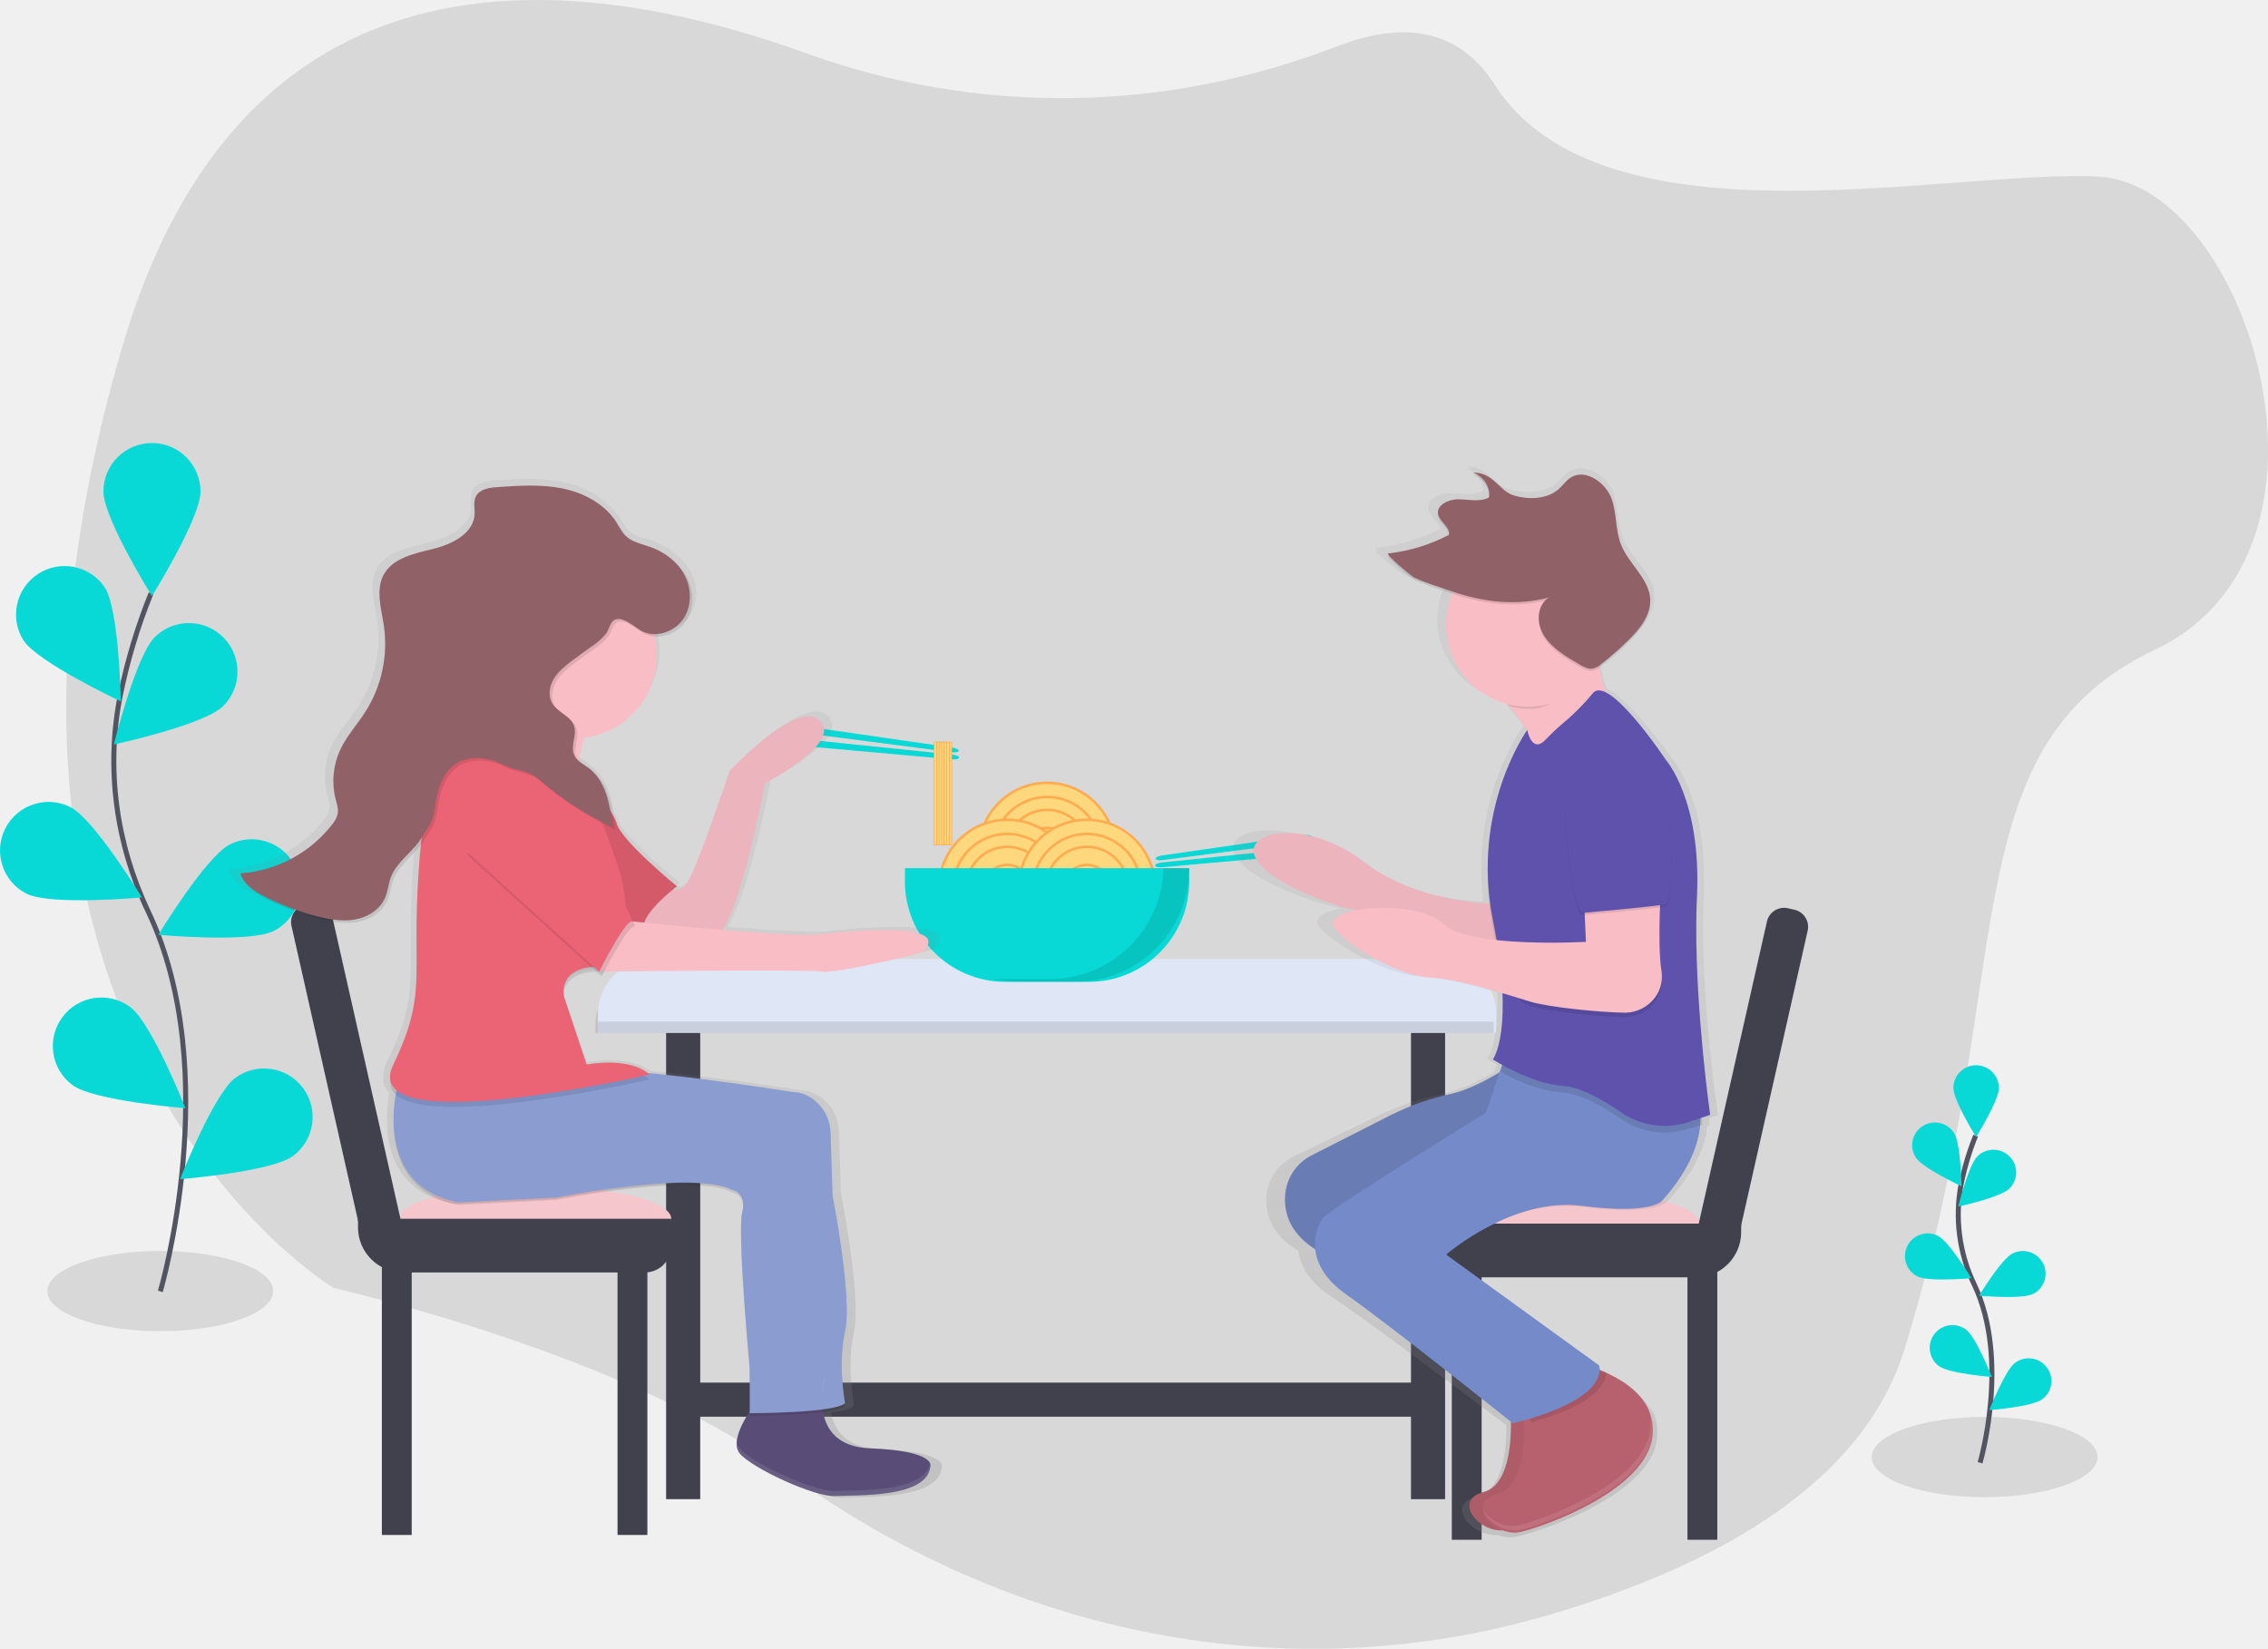
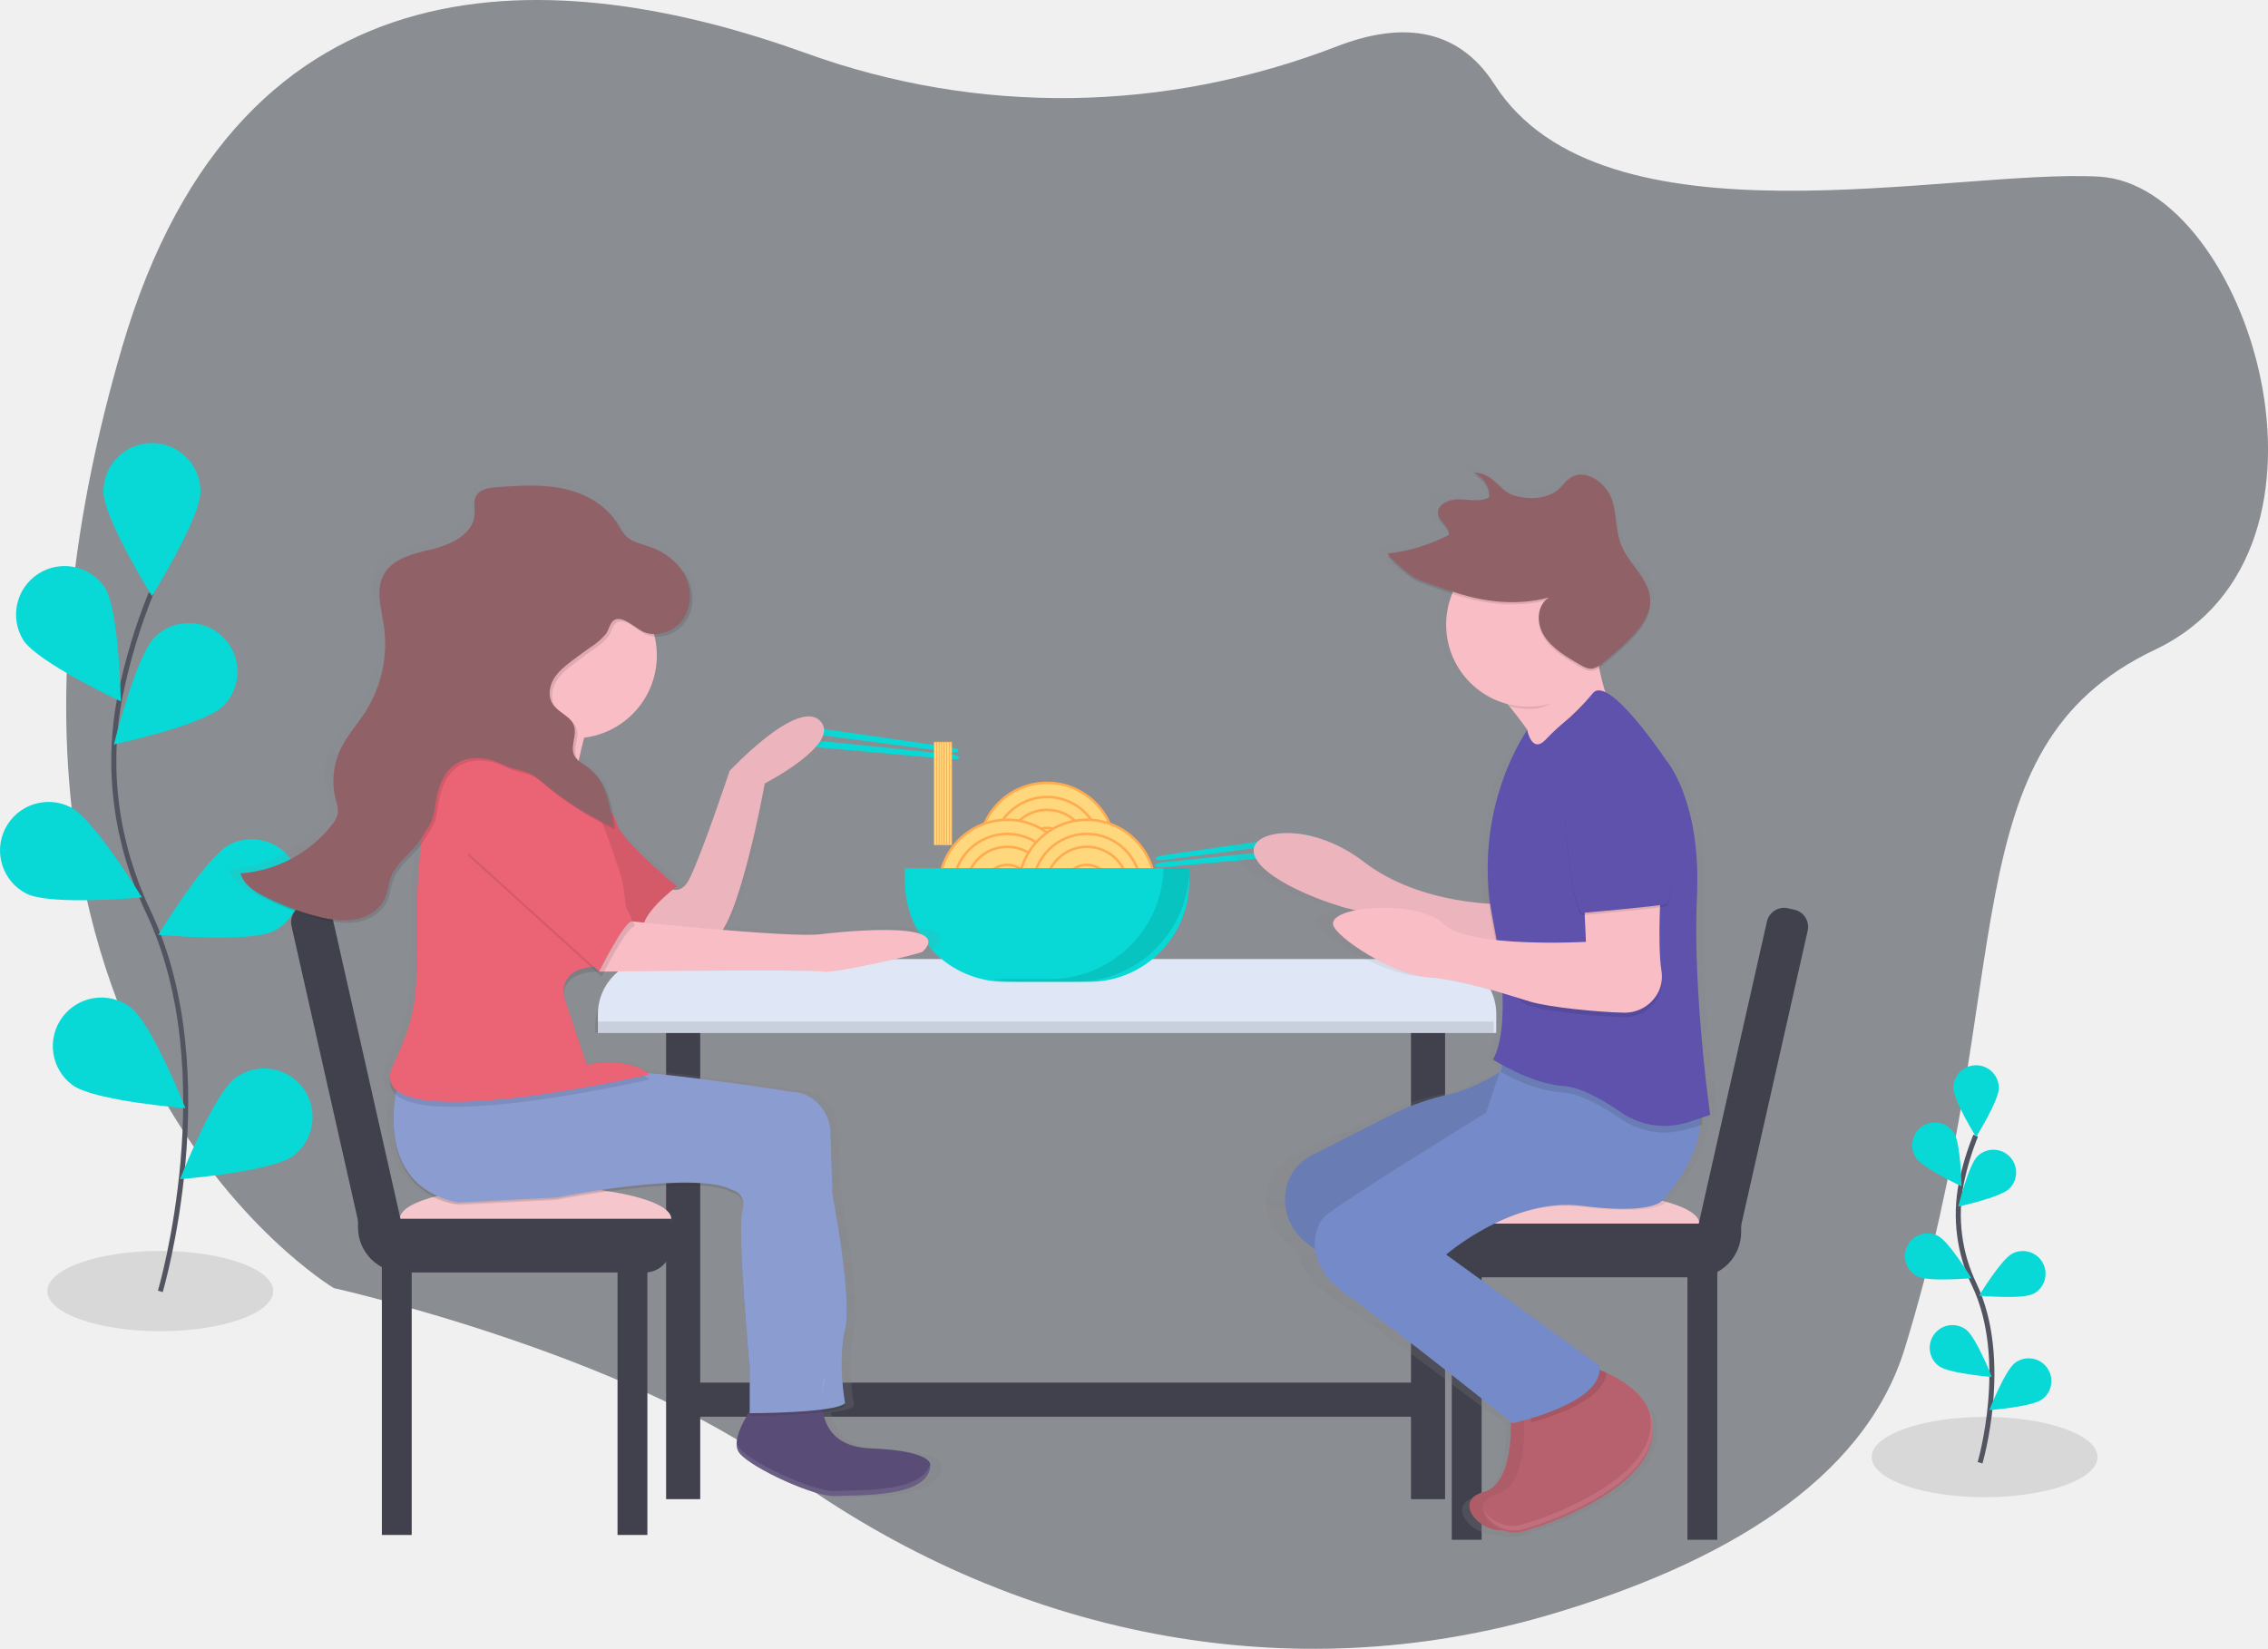
<svg xmlns="http://www.w3.org/2000/svg" xmlns:xlink="http://www.w3.org/1999/xlink" id="d6af144a-e925-4ddf-847c-b38e3205da29" data-name="Layer 1" width="903.77" height="657.14" viewBox="0 0 903.77 657.14">
  <defs>
    <linearGradient id="a8b3c97d-e0d9-42bd-b729-a4d45980fc6b" x1="736" y1="734.18" x2="736" y2="307.18" gradientUnits="userSpaceOnUse">
      <stop offset="0" stop-color="gray" stop-opacity="0.25" />
      <stop offset="0.54" stop-color="gray" stop-opacity="0.12" />
      <stop offset="1" stop-color="gray" stop-opacity="0.1" />
    </linearGradient>
    <linearGradient id="b66fe85f-ad74-4eee-9789-144feaee2a7f" x1="381.42" y1="718.18" x2="381.42" y2="312.18" xlink:href="#a8b3c97d-e0d9-42bd-b729-a4d45980fc6b" />
  </defs>
  <ellipse cx="63.87" cy="514.57" rx="45" ry="16" opacity="0.1" />
  <ellipse cx="790.85" cy="580.72" rx="45" ry="16" opacity="0.1" />
-   <path d="M681,139.86c-68.48,26.45-142.71,27.68-211.66,2.78C371.62,107.36,244,98.33,196.71,260,116,536.21,281.12,634.8,281.12,634.8s115.28,25.84,179.11,72.53c90.67,66.32,201.71,88.49,306.31,57.39,66.89-19.89,124.22-52.52,140.61-105.91,45.84-149.32,16.74-239.07,99.7-278.44s36.8-185.22-22.2-188.53-198,30.52-241-36.77C728.32,131.18,704.87,130.63,681,139.86Z" transform="translate(-148.11 -121.43)" opacity="0.1" />
+   <path d="M681,139.86c-68.48,26.45-142.71,27.68-211.66,2.78C371.62,107.36,244,98.33,196.71,260,116,536.21,281.12,634.8,281.12,634.8s115.28,25.84,179.11,72.53c90.67,66.32,201.71,88.49,306.31,57.39,66.89-19.89,124.22-52.52,140.61-105.91,45.84-149.32,16.74-239.07,99.7-278.44s36.8-185.22-22.2-188.53-198,30.52-241-36.77C728.32,131.18,704.87,130.63,681,139.86Z" transform="translate(-148.11 -121.43)" opacity="0.5" fill="#242933" />
  <path d="M937.14,704.42s12-40.84-2.26-70.9a64.51,64.51,0,0,1-5.22-40.47,108.49,108.49,0,0,1,5.73-19" transform="translate(-148.11 -121.43)" fill="none" stroke="#535461" stroke-miterlimit="10" stroke-width="2" />
  <path d="M926.51,555.06c0,5,9.06,19.52,9.06,19.52s9.06-14.51,9.06-19.52a9.06,9.06,0,0,0-18.13,0Z" transform="translate(-148.11 -121.43)" fill="#08d9d6" />
  <path d="M911.53,582.79c2.72,4.2,18.22,11.46,18.22,11.46s-.28-17.11-3-21.31a9.06,9.06,0,1,0-15.21,9.85Z" transform="translate(-148.11 -121.43)" fill="#08d9d6" />
  <path d="M912.18,630.16c4.47,2.25,21.51.7,21.51.7s-8.88-14.63-13.35-16.88a9.06,9.06,0,1,0-8.16,16.18Z" transform="translate(-148.11 -121.43)" fill="#08d9d6" />
  <path d="M920.75,665.9c4,3,21.08,4.32,21.08,4.32s-6.28-15.92-10.3-18.89a9.06,9.06,0,0,0-10.78,14.57Z" transform="translate(-148.11 -121.43)" fill="#08d9d6" />
  <path d="M948.77,595.22c-3.59,3.49-20.32,7.1-20.32,7.1s4.1-16.61,7.69-20.1a9.06,9.06,0,0,1,12.63,13Z" transform="translate(-148.11 -121.43)" fill="#08d9d6" />
  <path d="M958.26,637.13c-4.47,2.25-21.51.7-21.51.7S945.63,623.2,950.1,621a9.06,9.06,0,0,1,8.16,16.18Z" transform="translate(-148.11 -121.43)" fill="#08d9d6" />
  <path d="M961.89,679.14c-4,3-21.08,4.32-21.08,4.32s6.28-15.92,10.3-18.89a9.06,9.06,0,0,1,10.78,14.57Z" transform="translate(-148.11 -121.43)" fill="#08d9d6" />
  <path d="M212,636.12S237.69,549,207.2,484.8c-12.8-26.93-17-57.15-11.13-86.37a231.54,231.54,0,0,1,12.23-40.54" transform="translate(-148.11 -121.43)" fill="none" stroke="#535461" stroke-miterlimit="10" stroke-width="2" />
  <path d="M189.33,317.34c0,10.68,19.34,41.66,19.34,41.66S228,328,228,317.34a19.34,19.34,0,1,0-38.68,0Z" transform="translate(-148.11 -121.43)" fill="#08d9d6" />
  <path d="M157.36,376.51c5.81,9,38.88,24.46,38.88,24.46s-.6-36.52-6.41-45.48a19.34,19.34,0,0,0-32.47,21Z" transform="translate(-148.11 -121.43)" fill="#08d9d6" />
  <path d="M158.75,477.63c9.54,4.81,45.91,1.49,45.91,1.49s-19-31.22-28.49-36a19.34,19.34,0,0,0-17.42,34.54Z" transform="translate(-148.11 -121.43)" fill="#08d9d6" />
  <path d="M177,553.9c8.59,6.35,45,9.22,45,9.22s-13.4-34-22-40.32a19.34,19.34,0,0,0-23,31.1Z" transform="translate(-148.11 -121.43)" fill="#08d9d6" />
  <path d="M236.85,403c-7.66,7.44-43.36,15.15-43.36,15.15s8.74-35.46,16.4-42.9a19.34,19.34,0,0,1,27,27.75Z" transform="translate(-148.11 -121.43)" fill="#08d9d6" />
  <path d="M257.1,492.51c-9.54,4.81-45.91,1.49-45.91,1.49s19-31.22,28.49-36a19.34,19.34,0,1,1,17.42,34.54Z" transform="translate(-148.11 -121.43)" fill="#08d9d6" />
  <path d="M264.85,582.17c-8.59,6.35-45,9.22-45,9.22s13.4-34,22-40.32a19.34,19.34,0,0,1,23,31.1Z" transform="translate(-148.11 -121.43)" fill="#08d9d6" />
  <path d="M527.26,421.22,471.53,414c-2.26-.29-4-1.15-3.94-1.9h0c.1-.75,2-1.1,4.31-.77l55.61,8.05c1.53.22,2.69.8,2.62,1.31h0C530.06,421.17,528.78,421.42,527.26,421.22Z" transform="translate(-148.11 -121.43)" fill="#08d9d6" />
  <path d="M527.61,422.17l-55.9-5.78c-2.27-.23-4.2.19-4.27.94h0c-.07.75,1.74,1.54,4,1.74l56,5c1.54.14,2.8-.16,2.85-.67h0C530.33,422.86,529.14,422.33,527.61,422.17Z" transform="translate(-148.11 -121.43)" fill="#08d9d6" />
  <path d="M611.47,464.22,667.19,457c2.26-.29,4-1.15,3.94-1.9h0c-.1-.75-2-1.1-4.31-.77l-55.61,8.05c-1.53.22-2.69.8-2.62,1.31h0C608.66,464.17,609.94,464.42,611.47,464.22Z" transform="translate(-148.11 -121.43)" fill="#08d9d6" />
  <path d="M611.11,465.17l55.9-5.78c2.27-.23,4.2.19,4.27.94h0c.07.75-1.74,1.54-4,1.74l-56,5c-1.54.14-2.8-.16-2.85-.67h0C608.39,465.86,609.58,465.33,611.11,465.17Z" transform="translate(-148.11 -121.43)" fill="#08d9d6" />
  <rect x="265.44" y="402.64" width="13.59" height="194.86" fill="#40414d" />
  <rect x="562.26" y="402.64" width="13.59" height="194.86" fill="#40414d" />
  <path d="M260.25,386.78h314a22,22,0,0,1,22,22v2.92a0,0,0,0,1,0,0h-358a0,0,0,0,1,0,0v-2.92A22,22,0,0,1,260.25,386.78Z" fill="#dfe6f5" />
  <path d="M259.25,386.78h314a22,22,0,0,1,22,22v2.92a0,0,0,0,1,0,0h-358a0,0,0,0,1,0,0v-2.92A22,22,0,0,1,259.25,386.78Z" opacity="0.1" />
  <path d="M260.25,382.24h314a22,22,0,0,1,22,22v2.92a0,0,0,0,1,0,0h-358a0,0,0,0,1,0,0v-2.92A22,22,0,0,1,260.25,382.24Z" fill="#dfe6f5" />
  <circle cx="417.25" cy="339.19" r="27.19" fill="#ffd77c" stroke="#ffab50" stroke-miterlimit="10" />
  <circle cx="417.25" cy="339.19" r="21.55" fill="#ffd77c" stroke="#ffab50" stroke-miterlimit="10" />
  <circle cx="417.25" cy="339.19" r="16.42" fill="#ffd77c" stroke="#ffab50" stroke-miterlimit="10" />
  <circle cx="417.25" cy="339.19" r="9.23" fill="#ffd77c" stroke="#ffab50" stroke-miterlimit="10" />
  <circle cx="401.39" cy="353.92" r="27.19" fill="#ffd77c" stroke="#ffab50" stroke-miterlimit="10" />
  <circle cx="401.39" cy="353.92" r="21.55" fill="#ffd77c" stroke="#ffab50" stroke-miterlimit="10" />
  <circle cx="401.39" cy="353.92" r="16.42" fill="#ffd77c" stroke="#ffab50" stroke-miterlimit="10" />
  <circle cx="401.39" cy="353.92" r="9.23" fill="#ffd77c" stroke="#ffab50" stroke-miterlimit="10" />
  <circle cx="433.11" cy="353.92" r="27.19" fill="#ffd77c" stroke="#ffab50" stroke-miterlimit="10" />
  <circle cx="433.11" cy="353.92" r="21.55" fill="#ffd77c" stroke="#ffab50" stroke-miterlimit="10" />
  <circle cx="433.11" cy="353.92" r="16.42" fill="#ffd77c" stroke="#ffab50" stroke-miterlimit="10" />
  <circle cx="433.11" cy="353.92" r="9.23" fill="#ffd77c" stroke="#ffab50" stroke-miterlimit="10" />
  <path d="M360.6,346H473.89a0,0,0,0,1,0,0v5.32a40,40,0,0,1-40,40H400.6a40,40,0,0,1-40-40V346A0,0,0,0,1,360.6,346Z" fill="#08d9d6" />
  <path d="M611.78,467.42a45.31,45.31,0,0,1-45.29,44.18H544A45.42,45.42,0,0,0,554,512.74h22.66A45.32,45.32,0,0,0,622,467.42Z" transform="translate(-148.11 -121.43)" opacity="0.1" />
  <rect x="563.1" y="532" width="13.59" height="294.56" transform="translate(1101.06 -12.05) rotate(90)" fill="#40414d" />
  <rect x="152.17" y="503.59" width="11.89" height="108.18" fill="#40414d" />
  <rect x="246.08" y="503.59" width="11.89" height="108.18" fill="#40414d" />
  <path d="M415.6,607.19c0,7.22-24.48,13.08-54.68,13.08s-53.49-5.85-53.49-13.08,23.29-13.08,53.49-13.08S415.6,600,415.6,607.19Z" transform="translate(-148.11 -121.43)" fill="#f6c6cd" />
  <path d="M142.66,485.75H267.48a0,0,0,0,1,0,0v10.9a10.5,10.5,0,0,1-10.5,10.5H160.66a18,18,0,0,1-18-18v-3.4A0,0,0,0,1,142.66,485.75Z" fill="#40414d" />
  <path d="M285.89,480h2.64a7,7,0,0,1,7,7V628.58a0,0,0,0,1,0,0h-4a12.66,12.66,0,0,1-12.66-12.66V487A7,7,0,0,1,285.89,480Z" transform="translate(-263.1 -44.6) rotate(-12.72)" fill="#40414d" />
  <rect x="820.55" y="626.94" width="11.89" height="108.18" transform="translate(1504.87 1240.63) rotate(-180)" fill="#40414d" />
  <rect x="726.64" y="626.94" width="11.89" height="108.18" transform="translate(1317.05 1240.63) rotate(-180)" fill="#40414d" />
  <path d="M717.13,609.11c0,7.22,24.48,13.08,54.68,13.08s53.49-5.85,53.49-13.08S802,596,771.81,596,717.13,601.89,717.13,609.11Z" transform="translate(-148.11 -121.43)" fill="#f6c6cd" />
  <path d="M735.13,609.11h96.32a10.5,10.5,0,0,1,10.5,10.5v10.9a0,0,0,0,1,0,0H717.13a0,0,0,0,1,0,0v-3.4A18,18,0,0,1,735.13,609.11Z" transform="translate(1410.96 1118.19) rotate(-180)" fill="#40414d" />
  <path d="M849.85,481.91h4a0,0,0,0,1,0,0V623.51a7,7,0,0,1-7,7h-2.64a7,7,0,0,1-7-7V494.57A12.66,12.66,0,0,1,849.85,481.91Z" transform="translate(1399.71 1163.49) rotate(-167.28)" fill="#40414d" />
  <path d="M829.17,567l3.51-1.11s-6-40.08-5.94-76c0-1,0-2.07,0-3.1.07-2.24.15-4.46.26-6.63.14-2.78.17-5.43.15-8,.33-34.59-13.3-49.2-13.3-49.2s-16-22.82-25.59-27.26c-.83-2.6-1.78-5.94-2.62-9.82.31-.21.61-.42.9-.64a129.45,129.45,0,0,0,11.35-9.47c4.92-4.61,9.64-10.23,9.38-16.57a12.16,12.16,0,0,0-.06-1.85c-.91-7.65-8.86-13.41-12.07-20.66-2.7-6.09-1.89-12.87-4.25-19.05s-10.6-11.93-16.82-8.68c-2.29,1.2-3.67,3.32-5.58,4.93-4.74,4-12.38,4.37-18.86,2.55s-8.4-9.24-17.46-9.26a10.53,10.53,0,0,1,2.29,1.09,14.42,14.42,0,0,0-2.29-.2,10,10,0,0,1,6.92,8.41,6.92,6.92,0,0,1-.08.72c-3.62,1.95-8.38.84-12.72.77s-9.28,2.12-8.85,5.67a3.43,3.43,0,0,0,0,1.22c.57,2.69,4.17,4.72,4.61,7.21,0,.07,0,.13,0,.2a74.76,74.76,0,0,1-25.65,7.48c-.29,0-.16.35.26.86l-.26,0c-1.63.17,9.77,9.18,11.07,9.77,4.76,2.16,10.45,3.75,15.49,5.41l.44.14a31.54,31.54,0,0,0-2.57,12.49c0,15.4,11.07,28.34,26.06,32,2.8,3.27,5.74,6.86,8.42,10.43h-.19S737.89,433.77,738.44,468a100.05,100.05,0,0,0,.68,12.84c-11.08-.63-34.89-3.55-53-16.81-24.43-17.87-51.68-12.51-46-1.79s34.77,19.65,39.46,20.55c.44.08,1.46.32,2.92.68-5.78,1.09-9.74,3-9.5,5.57.47,4.91,25.37,20.55,40.4,21.44,9.93.59,21.88,3.65,31.31,6.34.91,20.55-4.06,26.71-4.06,26.71s1.48.91,3.93,2.2l-1.05,3c-6.1,3.52-13.62,7.19-20.46,8.67a112.38,112.38,0,0,0-25.24,8.4l-33.83,16.35a19.59,19.59,0,0,0-11.2,15.39c-.74,6.93,1.35,15.59,12.67,22.46.7,5.63,4.14,12.2,13.17,18.22,17.5,11.64,63.49,46.51,69.75,51.27.12,8.51-1,25.58-11.5,28.24-13.16,3.34-2.57,16,8.07,15.5a13.94,13.94,0,0,0,7.91.58c11.28-2.68,52.62-17,55.44-38.42a20.53,20.53,0,0,0,.16-2.8,18.68,18.68,0,0,0-2.62-10.41,18.74,18.74,0,0,1,1.07,3c-3.42-7.8-11.75-12.7-18.23-15.46,0-.07,0-.15,0-.22-1-.39-2-.71-2.82-1a8.39,8.39,0,0,0-.13-1.73l-64.83-44.67s28.19-23.23,57.32-19.65S812,600.74,812,600.74s14.94-14.21,16.44-30.57l.94-.25S829.31,568.89,829.17,567Z" transform="translate(-148.11 -121.43)" fill="url(#a8b3c97d-e0d9-42bd-b729-a4d45980fc6b)" />
  <path d="M750,683.35s2.65,29.17-10.61,32.71-.88,17.68,9.72,15,49.51-16.8,52.16-38-26.52-28.29-26.52-28.29Z" transform="translate(-148.11 -121.43)" fill="#b8616e" />
  <path d="M750,683.35s2.65,29.17-10.61,32.71-.88,17.68,9.72,15,49.51-16.8,52.16-38-26.52-28.29-26.52-28.29Z" transform="translate(-148.11 -121.43)" opacity="0.05" />
  <path d="M755.33,684.23s2.65,29.17-10.61,32.71-.88,17.68,9.72,15,49.51-16.8,52.16-38-26.52-28.29-26.52-28.29Z" transform="translate(-148.11 -121.43)" fill="#b8616e" />
  <path d="M782.73,666.55,758,685.12s.11,1.26.18,3.27c9.34-2.56,29.69-9.36,30-20A47.92,47.92,0,0,0,782.73,666.55Z" transform="translate(-148.11 -121.43)" opacity="0.1" />
  <rect x="608.54" y="290.95" width="10.61" height="7.96" fill="#f8bdc5" />
  <path d="M757.1,541s-16.85,13.24-30.69,16.38a102.16,102.16,0,0,0-23.75,8.31l-31.83,16.18a19.34,19.34,0,0,0-10.54,15.23c-.91,9,2.71,20.84,24.31,27.88l68.07,56.58,21.22-17.68L701.4,608.2l55.7-34.48Z" transform="translate(-148.11 -121.43)" fill="#758ac8" />
  <path d="M757.1,541s-16.85,13.24-30.69,16.38a102.16,102.16,0,0,0-23.75,8.31l-31.83,16.18a19.34,19.34,0,0,0-10.54,15.23c-.91,9,2.71,20.84,24.31,27.88l68.07,56.58,21.22-17.68L701.4,608.2l55.7-34.48Z" transform="translate(-148.11 -121.43)" opacity="0.1" />
  <path d="M747.37,481.78s-32.71.88-55.7-16.8-48.62-12.38-43.32-1.77,32.71,19.45,37.13,20.33,68.07,18.57,68.07,18.57Z" transform="translate(-148.11 -121.43)" fill="#f8bdc5" />
  <path d="M747.37,481.78s-32.71.88-55.7-16.8-48.62-12.38-43.32-1.77,32.71,19.45,37.13,20.33,68.07,18.57,68.07,18.57Z" transform="translate(-148.11 -121.43)" opacity="0.05" />
  <path d="M750.91,533.06,740.3,564.89s-59.67,36.69-64.54,41.55c-3.78,3.78-8.84,18.57,8.84,30.94s66.3,51.28,66.3,51.28,37.13-8,34.48-23l-61-44.2s26.52-23,53.93-19.45,31.83-1.77,31.83-1.77S831.36,579,824.28,558.7,750.91,533.06,750.91,533.06Z" transform="translate(-148.11 -121.43)" fill="#758ac8" />
  <path d="M737.65,389s30.06,32.71,28.29,42.43,23.87-28.29,23.87-28.29-8-19.45-6.19-40.67Z" transform="translate(-148.11 -121.43)" fill="#f8bdc5" />
  <path d="M763.88,419a87.88,87.88,0,0,1,6.47-6.17,89.71,89.71,0,0,0,12.39-12.37c6.19-8,29.17,26.52,29.17,26.52s14.14,15.91,12.38,53.93,2.21,88.85,2.21,88.85l-5.35,1.49a30.63,30.63,0,0,1-27.1-3.85c-7.06-4.88-16-10-22.8-10.46-13.26-.88-25.2-8.4-25.2-8.4s5.75-13.7-3.09-57.91S756.65,415,756.65,415,758.43,424.62,763.88,419Z" transform="translate(-148.11 -121.43)" opacity="0.1" />
  <path d="M829.59,565.77l-5.3,1.77-3.15,1.05a30.62,30.62,0,0,1-27.1-3.85c-7.05-4.87-16-10-22.8-10.46C758,553.39,743,543.67,743,543.67s8.84-11.49,0-55.7,13.7-75.59,13.7-75.59,1.78,9.57,7.23,3.94a86.81,86.81,0,0,1,6.46-6.16,89.71,89.71,0,0,0,12.39-12.37c6.19-8,29.17,26.52,29.17,26.52s14.14,15.91,12.38,53.93c-.19,4-.27,8.12-.28,12.29C823.92,526.11,829.59,565.77,829.59,565.77Z" transform="translate(-148.11 -121.43)" fill="#5e52ad" />
  <path d="M779.2,479.13l.88,19.45s-46.86,2.65-56.58-7.07S750,520.1,758,522.45c7.51,2.21,26.9,4.16,37.07,4.36a15,15,0,0,0,14-8.49,14.15,14.15,0,0,0,1.1-8.25c-1.77-11.49,0-36.25,0-36.25Z" transform="translate(-148.11 -121.43)" opacity="0.1" />
  <path d="M779.2,477.36l.88,19.45s-46.86,2.65-56.58-7.07-44.89-7.57-44.2,0c.44,4.86,23.87,20.33,38,21.22S750,518.33,758,520.68c7.51,2.21,26.9,4.16,37.07,4.36a15,15,0,0,0,14-8.49,14.15,14.15,0,0,0,1.1-8.25c-1.77-11.49,0-36.25,0-36.25Z" transform="translate(-148.11 -121.43)" fill="#f8bdc5" />
  <path d="M789.81,420.78s-20.33,2.65-17.68,32.71,6.19,32.71,6.19,32.71,30.06-2.65,33.59-3.54,1.77-33.59,1.77-33.59S812.79,419.9,789.81,420.78Z" transform="translate(-148.11 -121.43)" opacity="0.1" />
  <path d="M789.81,419.9s-20.33,2.65-17.68,32.71,6.19,32.71,6.19,32.71,30.06-2.65,33.59-3.54,1.77-33.59,1.77-33.59S812.79,419,789.81,419.9Z" transform="translate(-148.11 -121.43)" fill="#5e52ad" />
  <path d="M782.29,381.44c-1.39-7,1.46-9.16,2.21-18.12l-46,26.52s5.27,5.74,11.26,13.11a32.77,32.77,0,0,0,8.19,1C770,404,776.59,391.06,782.29,381.44Z" transform="translate(-148.11 -121.43)" opacity="0.1" />
  <circle cx="608.98" cy="248.96" r="32.71" fill="#f8bdc5" />
  <path d="M765.34,360.46c-5,3.18-5.07,10.37-1.85,15.35s8.77,8.27,14.11,11.37c1.55.9,3.26,1.83,5,1.63a7.37,7.37,0,0,0,3.58-1.81,123.46,123.46,0,0,0,10.68-9.37c4.86-4.78,9.53-10.67,8.77-17.34-.86-7.57-8.34-13.27-11.36-20.44-2.54-6-1.78-12.73-4-18.86s-10-11.8-15.82-8.59c-2.15,1.18-3.45,3.29-5.25,4.88-4.46,3.94-11.65,4.33-17.75,2.53s-7.91-9.15-16.42-9.17c4.23,1.49,7.09,5.9,6.44,9.92-3.41,1.93-7.89.83-12,.76s-9,2.23-8.29,5.93c.62,3,4.95,5.23,4.31,8.23a67.76,67.76,0,0,1-24.14,7.4c-1.53.17,9.19,9.08,10.41,9.67,4.47,2.14,9.84,3.71,14.57,5.35C739.18,362.33,752.34,363.91,765.34,360.46Z" transform="translate(-148.11 -121.43)" opacity="0.1" />
  <path d="M765.34,359.57c-5,3.18-5.07,10.37-1.85,15.35s8.77,8.27,14.11,11.37c1.55.9,3.26,1.83,5,1.63a7.37,7.37,0,0,0,3.58-1.81,123.46,123.46,0,0,0,10.68-9.37c4.86-4.78,9.53-10.67,8.77-17.34-.86-7.57-8.34-13.27-11.36-20.44-2.54-6-1.78-12.73-4-18.86s-10-11.8-15.82-8.59c-2.15,1.18-3.45,3.29-5.25,4.88-4.46,3.94-11.65,4.33-17.75,2.53s-7.91-9.15-16.42-9.17c4.23,1.49,7.09,5.9,6.44,9.92-3.41,1.93-7.89.83-12,.76s-9,2.23-8.29,5.93c.62,3,4.95,5.23,4.31,8.23a67.76,67.76,0,0,1-24.14,7.4c-1.53.17,9.19,9.08,10.41,9.67,4.47,2.14,9.84,3.71,14.57,5.35C739.18,361.45,752.34,363,765.34,359.57Z" transform="translate(-148.11 -121.43)" fill="#916168" />
  <path d="M804.29,680.89a19.51,19.51,0,0,1,1.43,10.41c-2.65,21.22-41.55,35.36-52.16,38-5.59,1.4-11.68-1.87-14.23-5.8,1.64,4.62,8.7,9.17,15.12,7.57,10.61-2.65,49.51-16.8,52.16-38A19.41,19.41,0,0,0,804.29,680.89Z" transform="translate(-148.11 -121.43)" fill="#fff" opacity="0.1" />
  <path d="M523.34,705h0c-.79-1.78-4.89-5.25-24.66-6-13.54-.51-18.15-7.66-19.4-14.64,4.45-.58,7.93-1.38,9.07-2.49,0,0-.06-.32-.16-.89l.16-.12A93.7,93.7,0,0,1,487,665.62a58.64,58.64,0,0,1,1.38-13,38.34,38.34,0,0,0,.69-8.57c.11-17-5.86-46.88-5.86-46.88l-.82-24.83A17.25,17.25,0,0,0,473,557.44a14.13,14.13,0,0,0-6.35-1.58s-31.34-4.94-59.55-7.63c-2-1.61-9.05-5.95-25.21-3.46l-9.3-27.22a7.73,7.73,0,0,1-.16-1c.33-3.46,2.64-8.67,13.41-9l2.25,2s.4-.79,1.07-2c13.36-.15,86.14-.89,89.89,0,4.13,1,40.31-7.06,41.35-8.06,14.06-13.71-41.35-7.06-41.35-7.06-5.45.89-23.06-.17-41.1-1.64,8.93-13.39,17.33-58.84,17.33-58.84s32-16.13,22.74-25.2-37.21,20.16-37.21,20.16-11.37,33.27-16.54,43.35c-2,4-4.59,4.82-6.9,4.36,1.05-.84,1.73-1.34,1.73-1.34s-22.74-18.15-24.81-25.2a16.84,16.84,0,0,0-1.52-3.31c-1.09-6.39-3-12.68-7.66-16.87a17.33,17.33,0,0,0-2.58-2.27c-1.26-.9-2.69-1.68-3.88-2.66l0,0c.67-3.08,1.45-6.28,2.26-9.38,16.88-2,30-16,30-33a32.55,32.55,0,0,0-.91-7.61,14.66,14.66,0,0,0,13-6.26c3.41-5.08,3.3-12,.44-17.36a21.49,21.49,0,0,0-4.58-5.78,27.09,27.09,0,0,0-10.5-6.56c-3.43-1.19-7.22-1.9-9.94-4.23a44.09,44.09,0,0,1-3.31-5,25.59,25.59,0,0,0-4-4.66c-5-5.15-12.06-8.32-19.25-9.72-8.76-1.71-17.81-1.1-26.72-.49-3.33.23-7.24.82-8.74,3.72-1.13,2.18-.39,4.79-.54,7.22-.47,7.73-9.31,12-17,13.87S302,341.22,298.29,348c-3.37,6.12-1,13.54.08,20.41A49.93,49.93,0,0,1,290.84,403c-3.38,5.17-7.74,9.77-10.41,15.32a29.21,29.21,0,0,0-1.94,19.86c.5,1.94,1.22,3.92.86,5.9a10.29,10.29,0,0,1-2.34,4.39A53,53,0,0,1,239.31,468a10.8,10.8,0,0,0,3.44,5.19,24.85,24.85,0,0,0,7.14,4.93,107.81,107.81,0,0,0,21.9,8.15c5.1,1.29,10.43,2.21,15.62,1.33s10.25-3.85,12.38-8.55c1.24-2.72,1.42-5.8,2.52-8.57,2.19-5.54,7.62-9.13,11.29-13.88a347.08,347.08,0,0,0-1.75,36.84c0,3.85,0,7.32,0,10.54,0,13.89-1,23.47-9.61,40.82a10.36,10.36,0,0,0-1.29,6,6.58,6.58,0,0,0,2.25,6.11,59.24,59.24,0,0,0-.87,10.48c-.12,12.64,4.15,29.61,26.79,33.91l40.31-2s56.85-11.09,72.35-3a5.72,5.72,0,0,1,4.53,5.58,12.83,12.83,0,0,1-.39,2.49,39.15,39.15,0,0,0-.49,7.93c-.07,17,3.59,55.58,3.59,55.58v16.36c-2.58,3.88-5.76,9.62-5.35,13.85,0,.09,0,.19,0,.28s0,.25.06.37,0,.22.07.33.06.21.09.32.08.24.13.35.07.18.11.27.13.26.2.38l.12.21a4.84,4.84,0,0,0,.4.55c5.17,6,31,17.61,39.28,17.14,8.79-.5,38.24,1,39.28-12.1A1.59,1.59,0,0,0,523.34,705Z" transform="translate(-148.11 -121.43)" fill="url(#b66fe85f-ad74-4eee-9789-144feaee2a7f)" />
  <path d="M449.86,679.68s-12,15-7,21,30,17.47,38,17c8.5-.5,37,1,38-12,0,0,2-6-24-7s-18-28-18-28Z" transform="translate(-148.11 -121.43)" fill="#594c76" />
  <path d="M306.86,553.68s-12,41,24,48l39-2s55-11,70-3c0,0,6,1,4,9s3,62,3,62v18s34,0,38-4c0,0-3-16,0-29s-5-54-5-54L479.07,574a17.16,17.16,0,0,0-9.06-14.8,13.4,13.4,0,0,0-6.14-1.56s-68-11-92-9S306.86,553.68,306.86,553.68Z" transform="translate(-148.11 -121.43)" opacity="0.1" />
  <path d="M306.86,552.68s-12,41,24,48l39-2s55-11,70-3c0,0,6,1,4,9s3,62,3,62v18s34,0,38-4c0,0-3-16,0-29s-5-54-5-54L479.07,573a17.16,17.16,0,0,0-9.06-14.8,13.4,13.4,0,0,0-6.14-1.56s-68-11-92-9S306.86,552.68,306.86,552.68Z" transform="translate(-148.11 -121.43)" fill="#8b9cd1" />
  <path d="M409.86,471.68s8,10,13,0,16-43,16-43,27-29,36-20-22,25-22,25-11,61-21,62-25,0-25,0l-5-11Z" transform="translate(-148.11 -121.43)" fill="#f8bdc5" />
  <path d="M409.86,471.68s8,10,13,0,16-43,16-43,27-29,36-20-22,25-22,25-11,61-21,62-25,0-25,0l-5-11Z" transform="translate(-148.11 -121.43)" opacity="0.05" />
  <path d="M373.86,421.68s18,21,20,28,24,25,24,25-16,12-13,18-21-20-21-20l-28-41Z" transform="translate(-148.11 -121.43)" fill="#eb6475" />
  <path d="M373.86,421.68s18,21,20,28,24,25,24,25-16,12-13,18-21-20-21-20l-28-41Z" transform="translate(-148.11 -121.43)" opacity="0.1" />
  <path d="M385.86,397.68s-9,29-9,40-38-3-37-9,22-28,23-37S385.86,397.68,385.86,397.68Z" transform="translate(-148.11 -121.43)" fill="#f8bdc5" />
  <path d="M355.86,417.68s-35-9-40,42,4,57-11,88,102,4,102,4-6-7-25-4l-9-27s-3-12,14-12,9-35,9-35-9-30-14-33S367.86,419.68,355.86,417.68Z" transform="translate(-148.11 -121.43)" opacity="0.1" />
  <path d="M355.86,415.68s-35-9-40,42,4,57-11,88,102,4,102,4-6-7-25-4l-9-27s-3-12,14-12,9-35,9-35-9-30-14-33S367.86,417.68,355.86,415.68Z" transform="translate(-148.11 -121.43)" fill="#eb6475" />
  <path d="M390.86,487.68s73,8,85,6c0,0,53.6-6.6,40,7-1,1-36,9-40,8s-89,0-89,0l-1-10Z" transform="translate(-148.11 -121.43)" fill="#f8bdc5" />
  <path d="M334.86,462.68l53,48s10-20,13-20-36-59-36-59-10-12-16-6S324.86,427.68,334.86,462.68Z" transform="translate(-148.11 -121.43)" opacity="0.1" />
  <path d="M333.86,460.68l53,48s10-20,13-20-36-59-36-59-10-12-16-6S323.86,425.68,333.86,460.68Z" transform="translate(-148.11 -121.43)" fill="#eb6475" />
  <circle cx="228.75" cy="261.25" r="33" fill="#f8bdc5" />
  <path d="M405.76,374.39c5.6,2.21,12.46-.44,15.76-5.47s3.2-11.88.42-17.22-7.92-9.22-13.59-11.24c-3.44-1.22-7.27-1.92-9.91-4.44-1.67-1.59-2.66-3.74-3.91-5.68-4.67-7.28-13-11.58-21.47-13.27s-17.23-1.09-25.85-.49c-3.22.23-7,.81-8.46,3.69-1.09,2.16-.38,4.75-.52,7.16-.45,7.67-9,11.92-16.47,13.76s-16.13,3.57-19.77,10.33c-3.26,6.07-.93,13.43.08,20.25A50.54,50.54,0,0,1,294.79,406c-3.27,5.13-7.48,9.69-10.07,15.2a29.64,29.64,0,0,0-1.88,19.7c.49,1.93,1.18,3.89.84,5.85a10.29,10.29,0,0,1-2.26,4.35,50.88,50.88,0,0,1-36.47,19.42c1.14,4.29,5.29,7,9.24,9a102.69,102.69,0,0,0,21.18,8.08c4.93,1.28,10.09,2.19,15.11,1.32s9.91-3.82,12-8.48c1.2-2.7,1.38-5.75,2.44-8.51,2.39-6.19,8.76-9.93,12.18-15.62,3.27-5.44,4.54-6.08,5.37-12.36s2.66-13.06,7.82-16.75c5.4-3.87,13-3.13,19-.16s9.71,1.81,14.72,6.17a122,122,0,0,0,29.21,18.82c-1-8.72-2.61-18.45-9.69-23.64-2-1.49-4.53-2.63-5.59-4.91-1.69-3.63,1.2-8.06-.11-11.85s-6.29-5.19-8.5-8.63c-1.88-2.92-1.37-6.89.39-9.89s4.54-5.22,7.31-7.32q3.69-2.79,7.48-5.45a26.72,26.72,0,0,0,6.08-5.3c1-1.37,1.66-4.37,3.05-5.34C397.14,367.28,402.52,373.12,405.76,374.39Z" transform="translate(-148.11 -121.43)" opacity="0.1" />
  <path d="M404.76,373.39c5.6,2.21,12.46-.44,15.76-5.47s3.2-11.88.42-17.22-7.92-9.22-13.59-11.24c-3.44-1.22-7.27-1.92-9.91-4.44-1.67-1.59-2.66-3.74-3.91-5.68-4.67-7.28-13-11.58-21.47-13.27s-17.23-1.09-25.85-.49c-3.22.23-7,.81-8.46,3.69-1.09,2.16-.38,4.75-.52,7.16-.45,7.67-9,11.92-16.47,13.76s-16.13,3.57-19.77,10.33c-3.26,6.07-.93,13.43.08,20.25A50.54,50.54,0,0,1,293.79,405c-3.27,5.13-7.48,9.69-10.07,15.2a29.64,29.64,0,0,0-1.88,19.7c.49,1.93,1.18,3.89.84,5.85a10.29,10.29,0,0,1-2.26,4.35,50.88,50.88,0,0,1-36.47,19.42c1.14,4.29,5.29,7,9.24,9a102.69,102.69,0,0,0,21.18,8.08c4.93,1.28,10.09,2.19,15.11,1.32s9.91-3.82,12-8.48c1.2-2.7,1.38-5.75,2.44-8.51,2.39-6.19,8.76-9.93,12.18-15.62,3.27-5.44,4.54-6.08,5.37-12.36s2.66-13.06,7.82-16.75c5.4-3.87,13-3.13,19-.16s9.71,1.81,14.72,6.17a122,122,0,0,0,29.21,18.82c-1-8.72-2.61-18.45-9.69-23.64-2-1.49-4.53-2.63-5.59-4.91-1.69-3.63,1.2-8.06-.11-11.85s-6.29-5.19-8.5-8.63c-1.88-2.92-1.37-6.89.39-9.89s4.54-5.22,7.31-7.32q3.69-2.79,7.48-5.45a26.72,26.72,0,0,0,6.08-5.3c1-1.37,1.66-4.37,3.05-5.34C396.14,366.28,401.52,372.12,404.76,373.39Z" transform="translate(-148.11 -121.43)" fill="#916168" />
  <g opacity="0.1">
    <path d="M475.72,678.56a34.56,34.56,0,0,1,1.14-7.88l-.5.17A34.82,34.82,0,0,0,475.72,678.56Z" transform="translate(-148.11 -121.43)" fill="#fff" />
    <path d="M480.86,715.68c-8,.47-33-11-38-17a5.33,5.33,0,0,1-1.16-2.84,6.28,6.28,0,0,0,1.16,4.84c5,6,30,17.47,38,17,8.5-.5,37,1,38-12a1.62,1.62,0,0,0-.14-1.06C516.43,716.6,489.15,715.19,480.86,715.68Z" transform="translate(-148.11 -121.43)" fill="#fff" />
  </g>
  <rect x="372.25" y="295.75" width="1" height="41" fill="#ffd77c" stroke="#ffab50" stroke-miterlimit="10" stroke-width="0.25" />
  <rect x="373.25" y="295.75" width="1" height="41" fill="#ffd77c" stroke="#ffab50" stroke-miterlimit="10" stroke-width="0.25" />
  <rect x="374.25" y="295.75" width="1" height="41" fill="#ffd77c" stroke="#ffab50" stroke-miterlimit="10" stroke-width="0.25" />
  <rect x="375.25" y="295.75" width="1" height="41" fill="#ffd77c" stroke="#ffab50" stroke-miterlimit="10" stroke-width="0.25" />
  <rect x="376.25" y="295.75" width="1" height="41" fill="#ffd77c" stroke="#ffab50" stroke-miterlimit="10" stroke-width="0.25" />
  <rect x="377.25" y="295.75" width="1" height="41" fill="#ffd77c" stroke="#ffab50" stroke-miterlimit="10" stroke-width="0.25" />
  <rect x="378.25" y="295.75" width="1" height="41" fill="#ffd77c" stroke="#ffab50" stroke-miterlimit="10" stroke-width="0.25" />
</svg>
